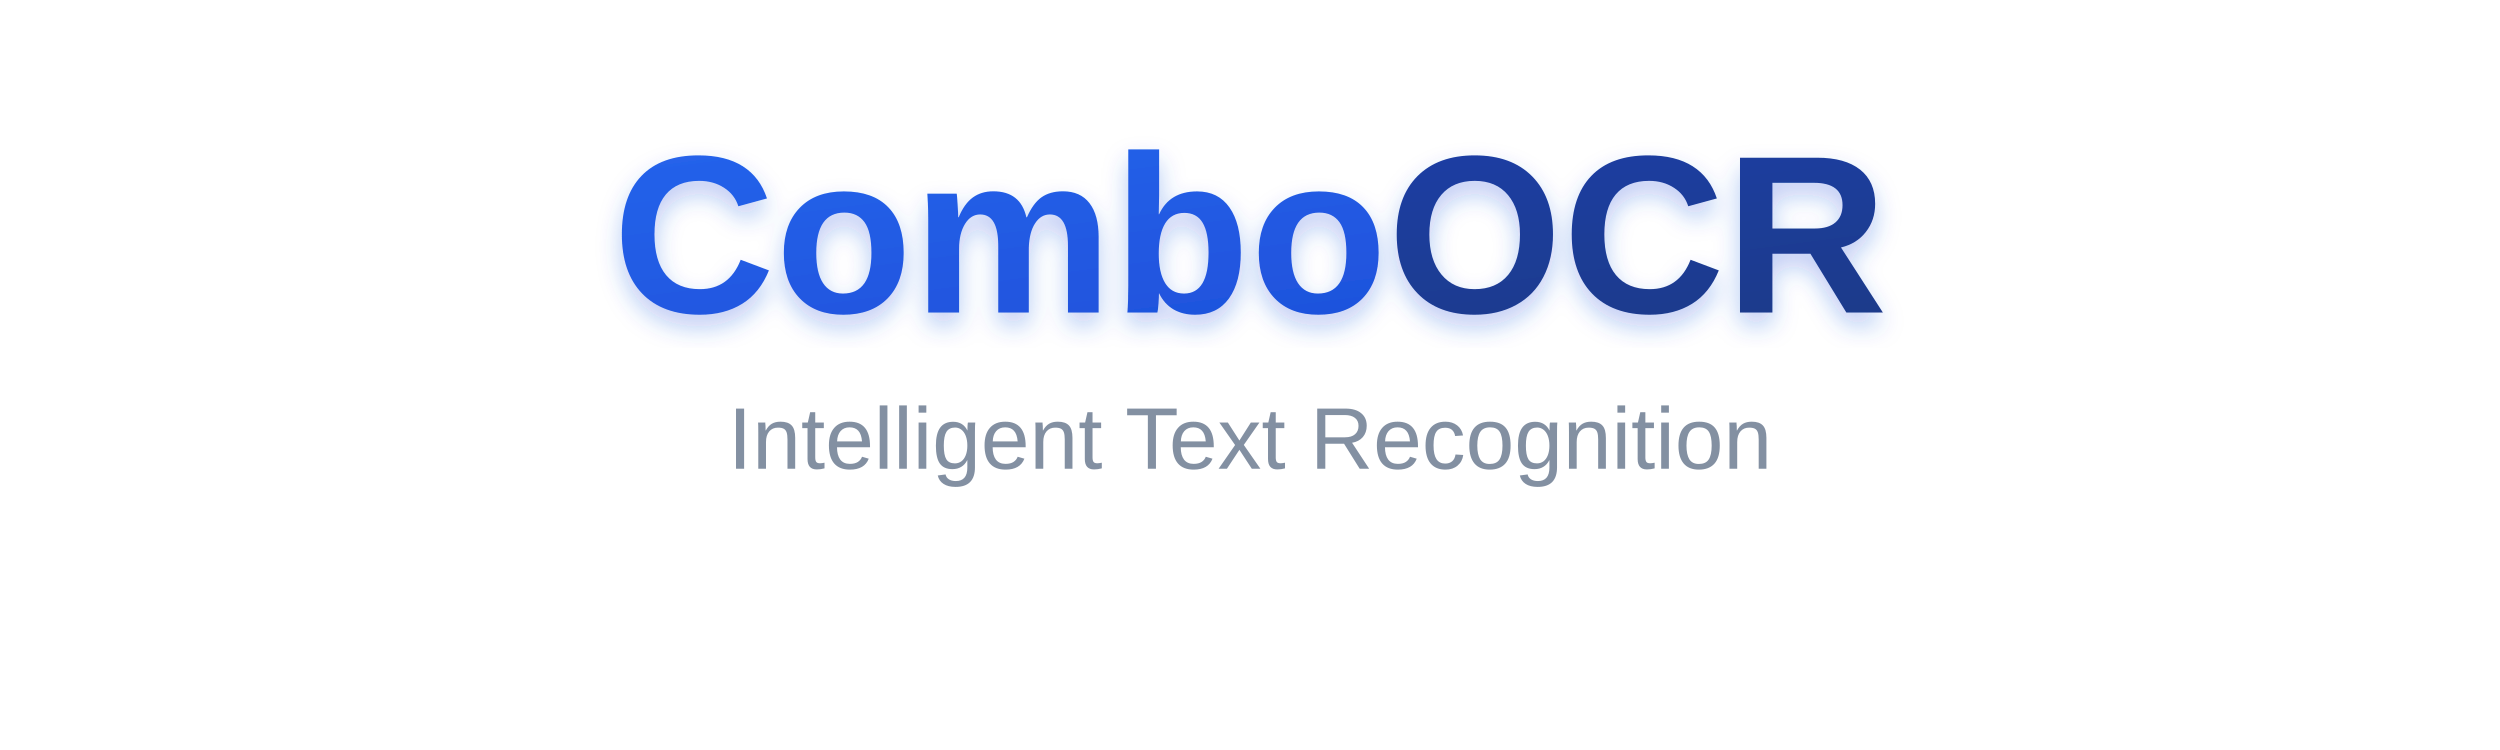
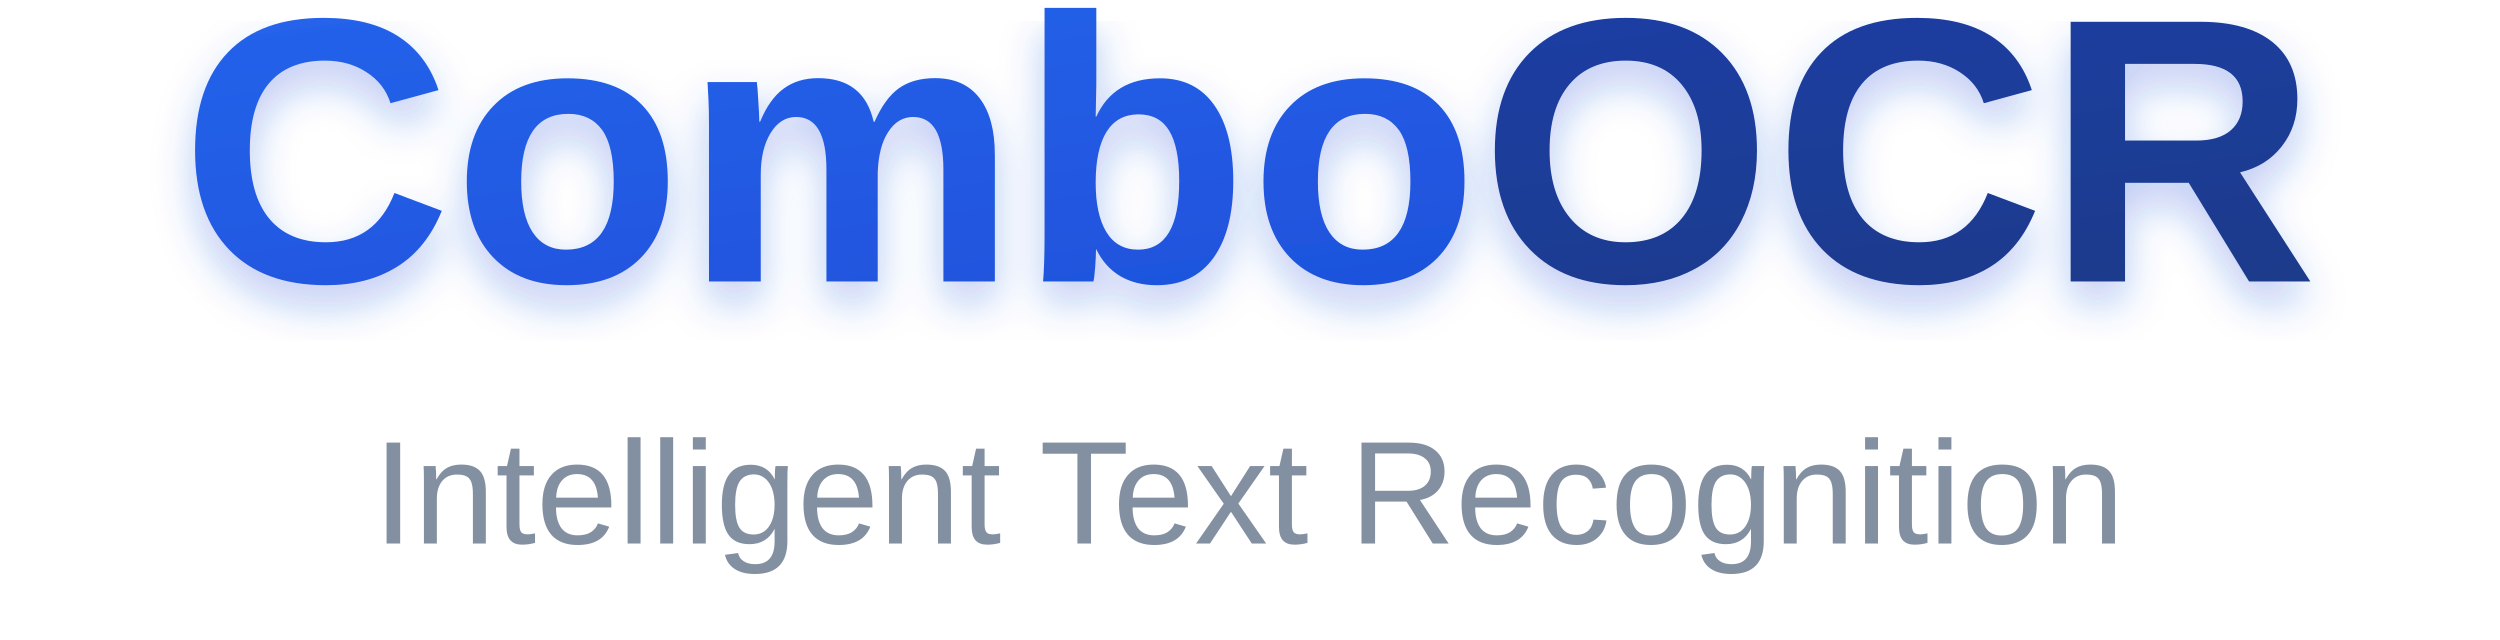
- <svg xmlns="http://www.w3.org/2000/svg" width="400" height="120" viewBox="0 0 400 120">
+ <svg xmlns="http://www.w3.org/2000/svg" width="238.464" height="60.97" viewBox="80.888 23.155 238.464 60.97">
  <defs>
    <linearGradient id="blueGradient" x1="0%" y1="0%" x2="100%" y2="100%">
      <stop offset="0%" style="stop-color:#2563eb;stop-opacity:1" />
      <stop offset="100%" style="stop-color:#1d4ed8;stop-opacity:1" />
    </linearGradient>
    <linearGradient id="darkBlueGradient" x1="0%" y1="0%" x2="100%" y2="100%">
      <stop offset="0%" style="stop-color:#1e40af;stop-opacity:1" />
      <stop offset="100%" style="stop-color:#1e3a8a;stop-opacity:1" />
    </linearGradient>
    <filter id="textShadow" x="-20%" y="-20%" width="140%" height="140%">
      <feDropShadow dx="0" dy="2" stdDeviation="2" flood-color="#1d4ed8" flood-opacity="0.3" />
    </filter>
  </defs>
  <rect width="400" height="120" fill="white" />
  <text x="200" y="50" font-family="Arial, sans-serif" font-size="36" font-weight="bold" text-anchor="middle" fill="url(#blueGradient)" filter="url(#textShadow)">
    Combo<tspan fill="url(#darkBlueGradient)">OCR</tspan>
  </text>
  <text x="200" y="75" font-family="Arial, sans-serif" font-size="14" text-anchor="middle" fill="#64748b" opacity="0.8">
    Intelligent Text Recognition
  </text>
  <line x1="120" y1="85" x2="280" y2="85" stroke="url(#blueGradient)" stroke-width="2" opacity="0.3" />
</svg>
